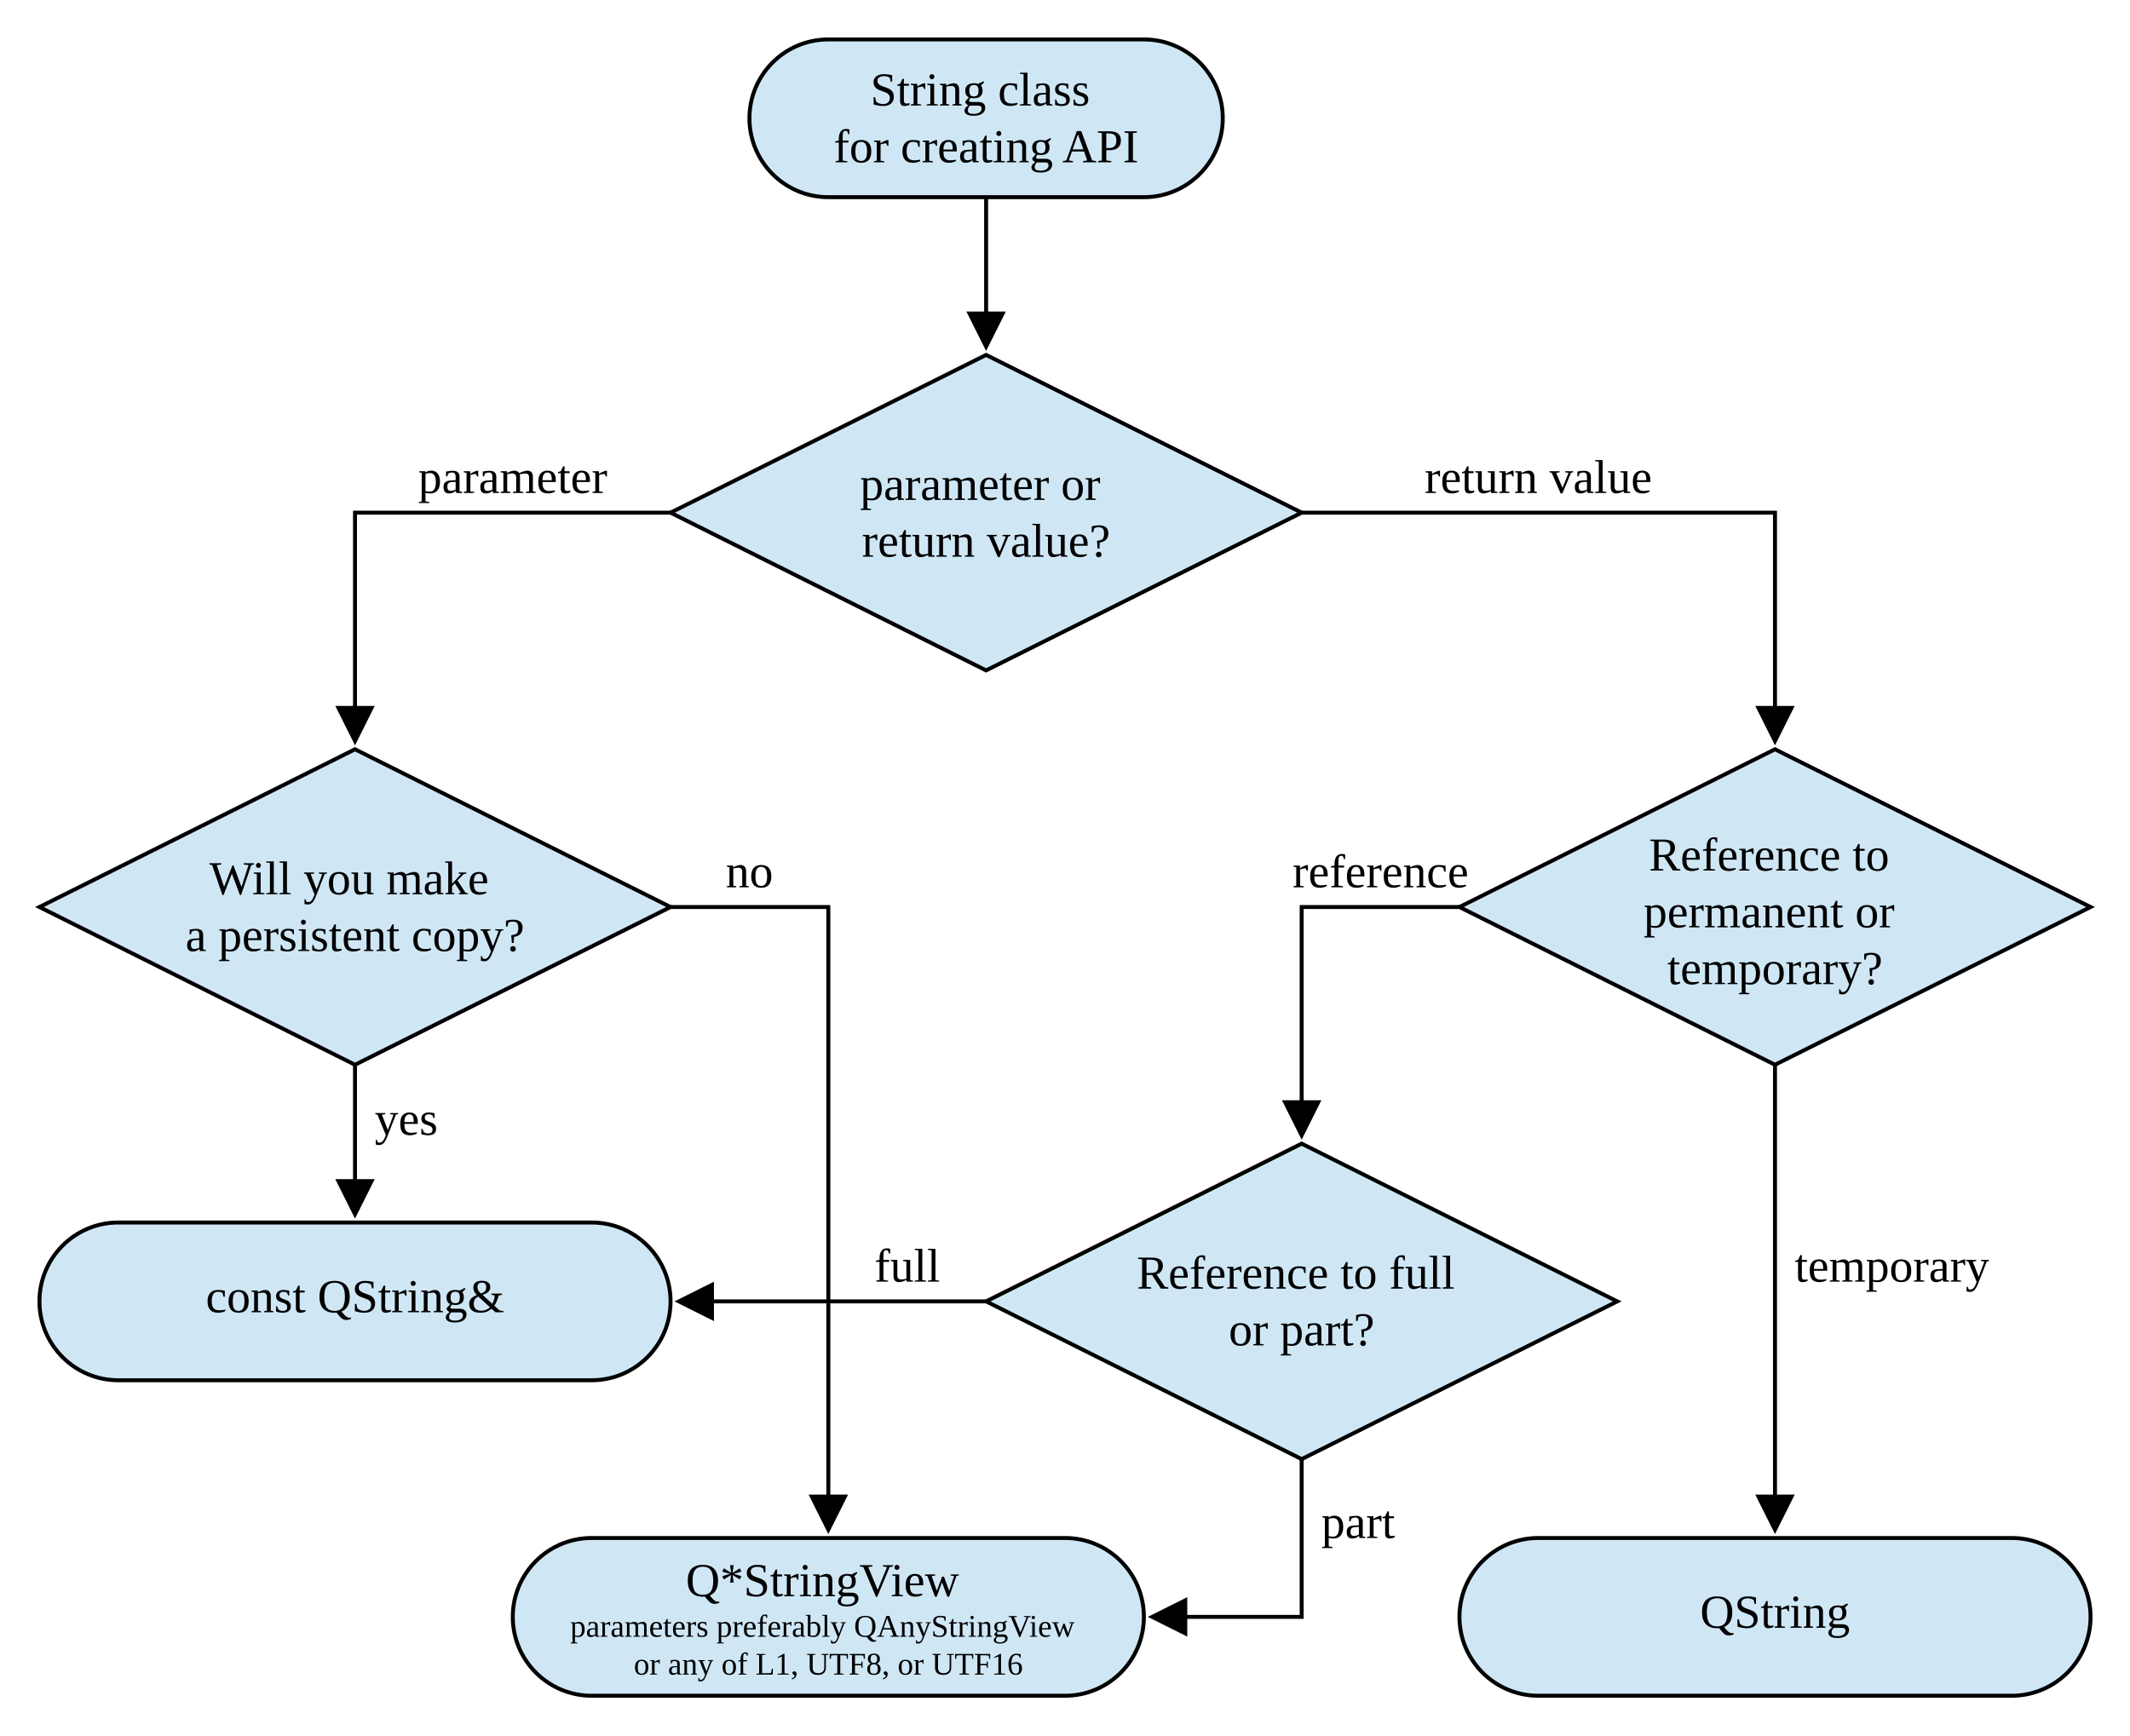
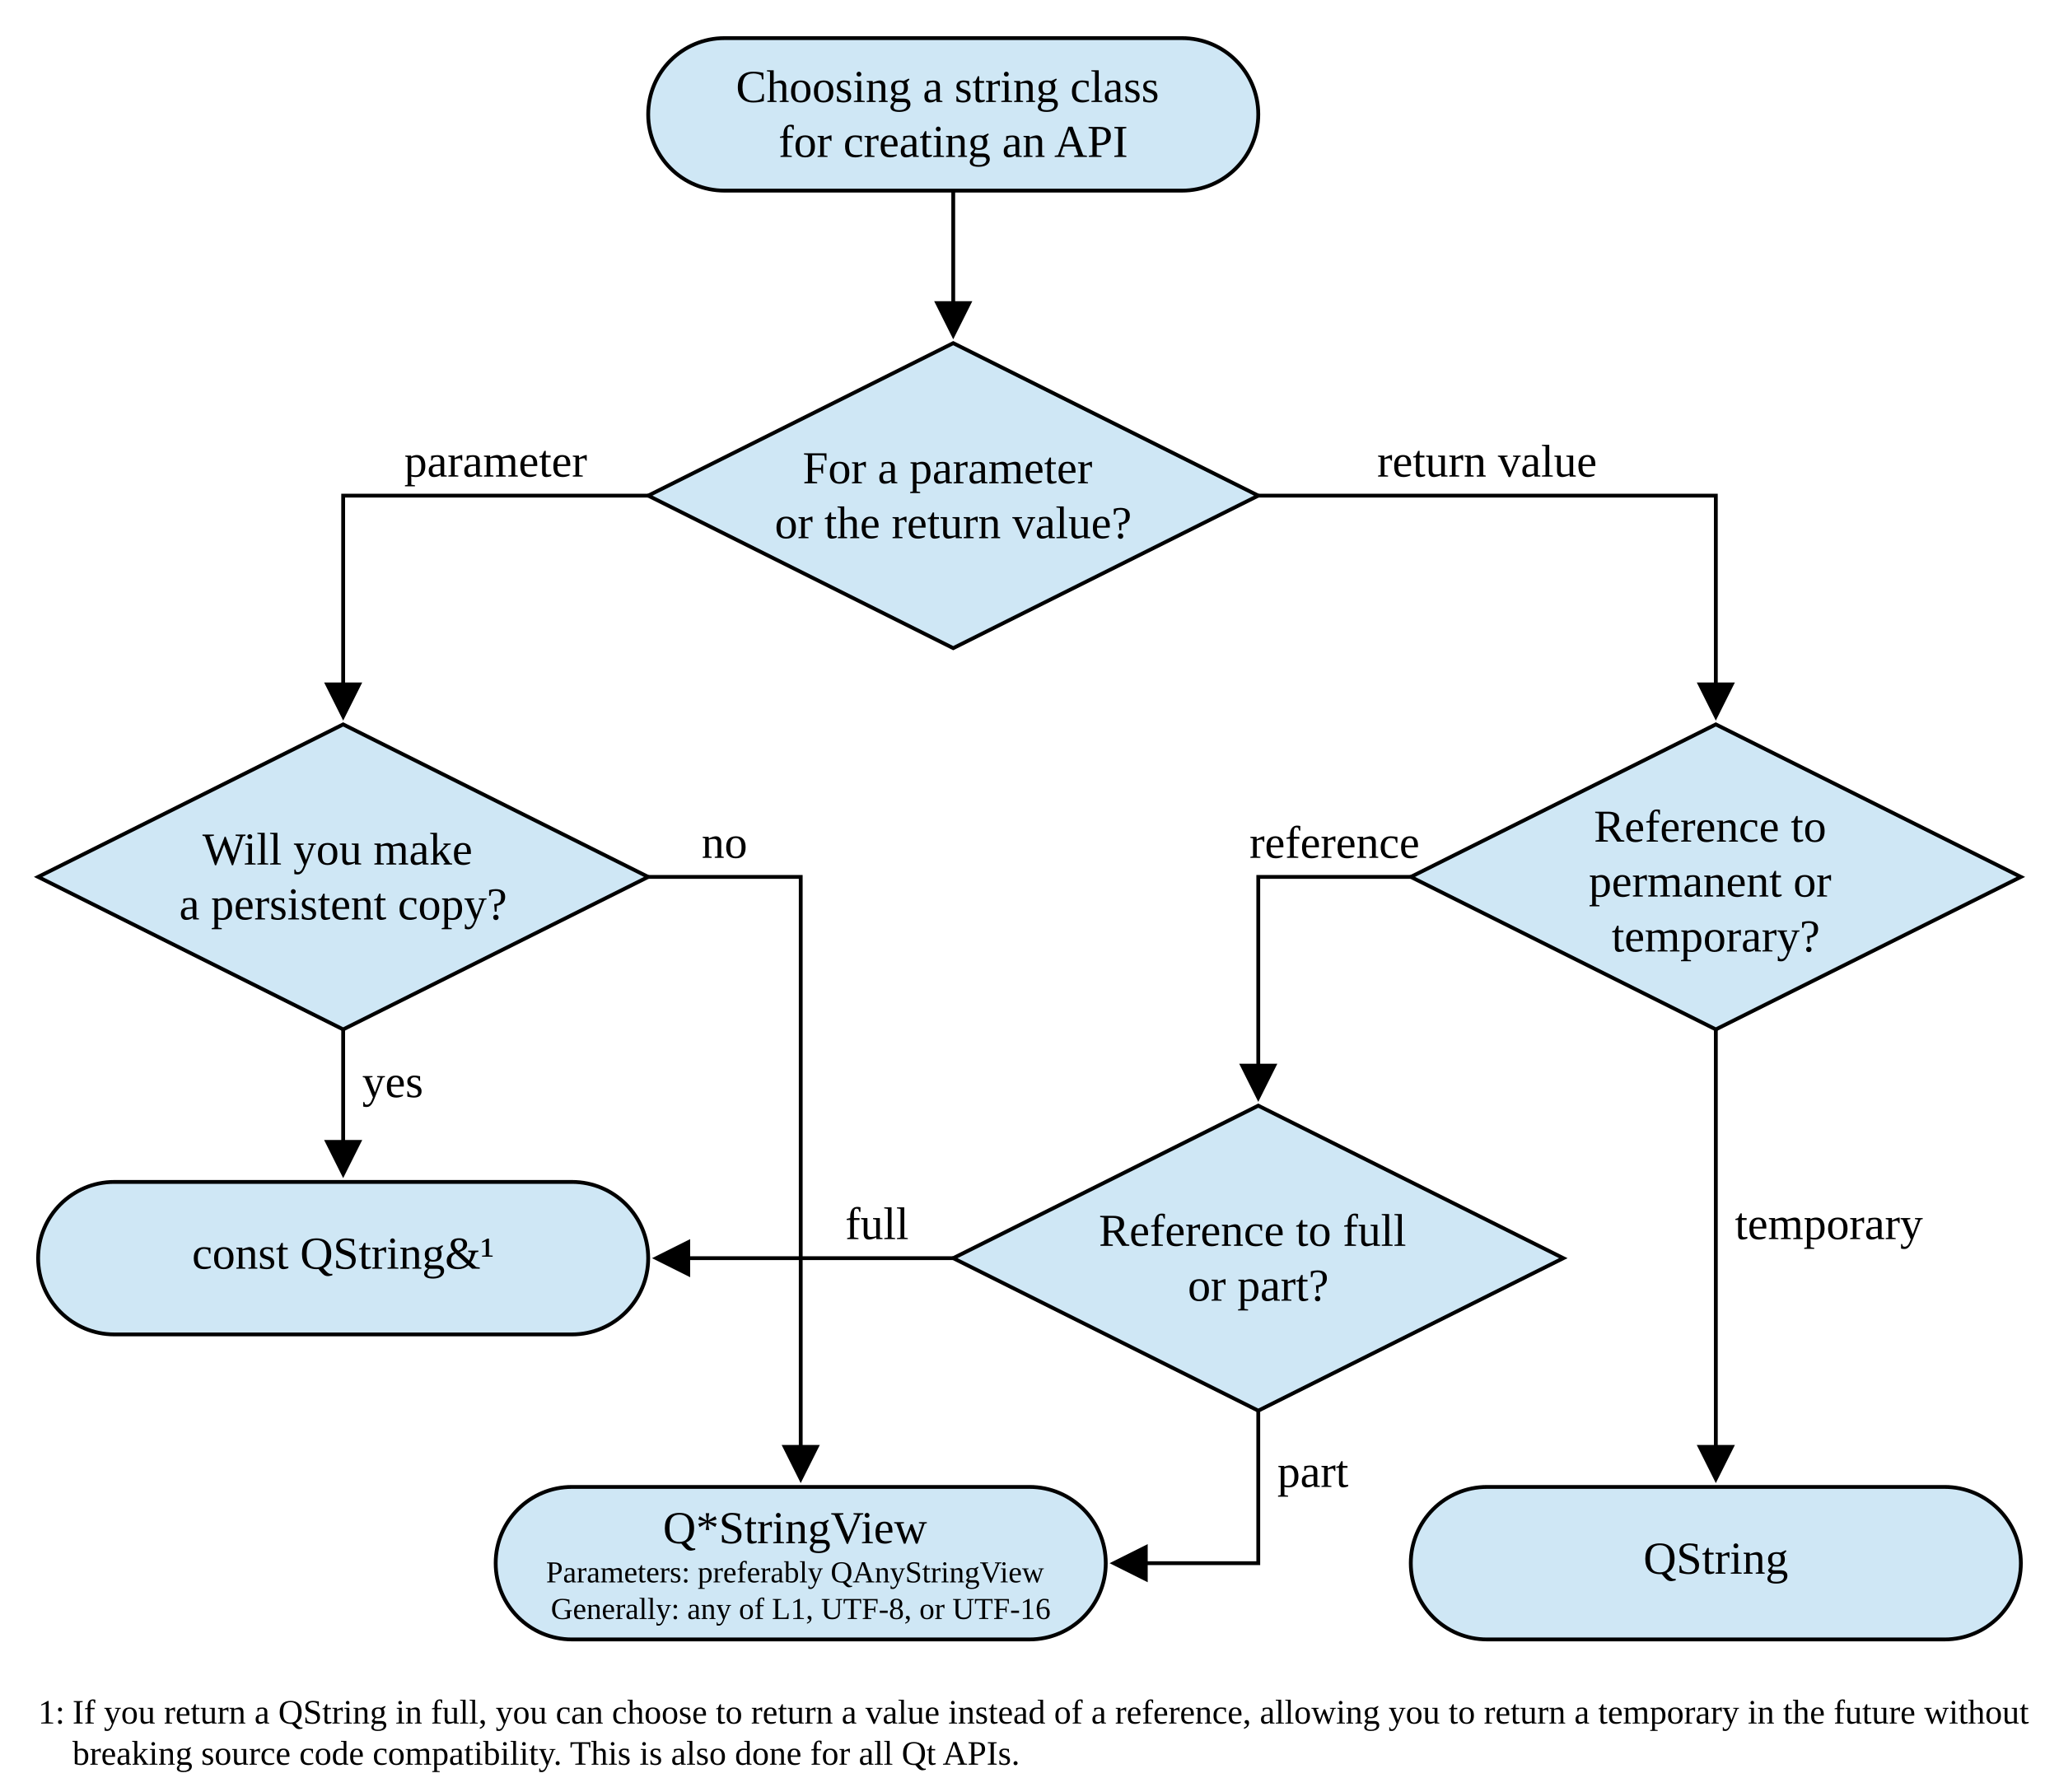
- <svg xmlns="http://www.w3.org/2000/svg" viewBox="-410 -30 540 440" version="1.1">
+ <svg xmlns="http://www.w3.org/2000/svg" viewBox="-410 -30 540 470" version="1.1">
  <defs>
    <path id="raute" fill="#cfe7f5" stroke="black" stroke-width="1px" d="m 0 -40 L 80 0 L 0 40 L -80 0 z" />
    <path id="lozenge" fill="#cfe7f5" stroke="black" stroke-width="1px" d="M -60,-20          h 120          a 20,20 0 0 1 20,20          v 0          a 20,20 0 0 1 -20,20          h -120          a 20,20 0 0 1 -20,-20          v 0          a 20,20 0 0 1 20,-20          Z" />
    <path id="lozenge_small" fill="#cfe7f5" stroke="black" stroke-width="1px" d="M -40,-20          h 80          a 20,20 0 0 1 20,20          v 0          a 20,20 0 0 1 -20,20          h -80          a 20,20 0 0 1 -20,-20          v 0          a 20,20 0 0 1 20,-20          Z" />
    <marker id="triangle" viewBox="0 0 10 10" refX="1" refY="5" markerUnits="strokeWidth" markerWidth="10" markerHeight="10" orient="auto">
      <path d="M 0 0 L 10 5 L 0 10 z" fill="black" />
    </marker>
  </defs>
  <g id="start" transform="translate(-160, 0)">
-     <use href="#lozenge_small" />
+     <use href="#lozenge" />
    <text font-size="12" fill="black" text-anchor="middle" dominant-baseline="middle" transform="translate(0, -6)">
-       <tspan x="0" dy="0em">String class</tspan>
-       <tspan x="0" dy="1.2em">for creating API</tspan>
+       <tspan x="0" dy="0em">Choosing a string class</tspan>
+       <tspan x="0" dy="1.2em">for creating an API</tspan>
    </text>
  </g>
  <g id="param_or_return" transform="translate(-160, 100)">
    <use href="#raute" />
    <text font-size="12" fill="black" text-anchor="middle" dominant-baseline="middle" transform="translate(0, -6)">
-       <tspan x="0" dy="0em">parameter or</tspan>
-       <tspan x="0" dy="1.2em">return value?</tspan>
+       <tspan x="0" dy="0em">For a parameter</tspan>
+       <tspan x="0" dy="1.2em">or the return value?</tspan>
    </text>
  </g>
  <g id="make_copy" transform="translate(-320, 200)">
    <use href="#raute" />
    <text font-size="12" fill="black" text-anchor="middle" dominant-baseline="middle" transform="translate(0, -6)">
      <tspan x="0" dy="0em">Will you make</tspan>
      <tspan x="0" dy="1.2em">a persistent copy?</tspan>
    </text>
  </g>
  <g id="ref_or_perm" transform="translate(40, 200)">
    <use href="#raute" />
    <text font-size="12" fill="black" text-anchor="middle" dominant-baseline="middle" transform="translate(0, -12)">
      <tspan x="0" dy="0em">Reference to</tspan>
      <tspan x="0" dy="1.2em">permanent or</tspan>
      <tspan x="0" dy="1.2em">temporary?</tspan>
    </text>
  </g>
  <g id="make_copy" transform="translate(-80, 300)">
    <use href="#raute" />
    <text font-size="12" fill="black" text-anchor="middle" dominant-baseline="middle" transform="translate(0, -6)">
      <tspan x="0" dy="0em">Reference to full</tspan>
      <tspan x="0" dy="1.2em">or part?</tspan>
    </text>
  </g>
  <g id="const_ref" transform="translate(-320, 300)">
    <use href="#lozenge" />
    <text font-size="12" fill="black" text-anchor="middle" dominant-baseline="middle">
-       <tspan x="0" dy="0em">const QString&amp;</tspan>
+       <tspan x="0" dy="0em">const QString&amp;¹</tspan>
    </text>
  </g>
  <g id="anystringview" transform="translate(-200, 380)">
    <use href="#lozenge" />
    <text font-size="12" fill="black" text-anchor="middle" dominant-baseline="middle" transform="translate(0, -8)">
      <tspan x="0" dy="0em">Q*StringView</tspan>
-       <tspan font-size="8" x="0" dy="1.4em">parameters preferably QAnyStringView</tspan>
-       <tspan font-size="8" x="0" dy="1.2em">or any of L1, UTF8, or UTF16</tspan>
+       <tspan font-size="8" x="0" dy="1.4em">Parameters: preferably QAnyStringView</tspan>
+       <tspan font-size="8" x="0" dy="1.2em">Generally: any of L1, UTF-8, or UTF-16</tspan>
    </text>
  </g>
  <g id="anystringview" transform="translate(40, 380)">
    <use href="#lozenge" />
    <text font-size="12" fill="black" text-anchor="middle" dominant-baseline="middle">
      <tspan x="0" dy="0em">QString</tspan>
    </text>
  </g>
  <g transform="translate(-160, 20)">
    <path fill="none" stroke="black" marker-end="url(#triangle)" d="M 0 0 l 0 30" />
  </g>
  <g transform="translate(-240, 100)">
    <path fill="none" stroke="black" marker-end="url(#triangle)" d="M 0 0 l -80 0 l 0 50" />
    <text x="-40" y="-5" font-size="12" fill="black" text-anchor="middle" dominant-baseline="auto">
      parameter
    </text>
  </g>
  <g transform="translate(-80, 100)">
    <path fill="none" stroke="black" marker-end="url(#triangle)" d="M 0 0 l 120 0 l 0 50" />
    <text x="60" y="-5" font-size="12" fill="black" text-anchor="middle" dominant-baseline="auto">
      return value
    </text>
  </g>
  <g transform="translate(-320, 240)">
    <path fill="none" stroke="black" marker-end="url(#triangle)" d="M 0 0 l 0 30" />
    <text x="5" y="15" font-size="12" fill="black" text-anchor="left" dominant-baseline="middle">
      yes
    </text>
  </g>
  <g transform="translate(-240, 200)">
    <path fill="none" stroke="black" marker-end="url(#triangle)" d="M 0 0 l 40 0 l 0 150" />
    <text x="20" y="-5" font-size="12" fill="black" text-anchor="middle" dominant-baseline="auto">
      no
    </text>
  </g>
  <g transform="translate(-40, 200)">
    <path fill="none" stroke="black" marker-end="url(#triangle)" d="M 0 0 l -40 0 l 0 50" />
    <text x="-20" y="-5" font-size="12" fill="black" text-anchor="middle" dominant-baseline="auto">
      reference
    </text>
  </g>
  <g transform="translate(-160, 300)">
    <path fill="none" stroke="black" marker-end="url(#triangle)" d="M 0 0 l -70 0" />
    <text x="-20" y="-5" font-size="12" fill="black" text-anchor="middle" dominant-baseline="auto">
      full
    </text>
  </g>
  <g transform="translate(-80, 340)">
    <path fill="none" stroke="black" marker-end="url(#triangle)" d="M 0 0 l 0 40 l -30 0" />
    <text x="5" y="20" font-size="12" fill="black" text-anchor="left" dominant-baseline="auto">
      part
    </text>
  </g>
  <g transform="translate(40, 240)">
    <path fill="none" stroke="black" marker-end="url(#triangle)" d="M 0 0 l 0 110" />
    <text x="5" y="55" font-size="12" fill="black" text-anchor="left" dominant-baseline="auto">
      temporary
    </text>
  </g>
+   <g transform="translate(-400, 415)">
+     <text x="5" y="5" font-size="9" fill="black" text-anchor="left" dominant-baseline="middle">
+       <tspan x="0" dy="0em">1:</tspan>
+       <tspan x="1em" dy="0em">If you return a QString in full, you can choose
+         to return a value instead of a reference, allowing you to return a
+         temporary in the future without</tspan>
+       <tspan x="1em" dy="1.2em">breaking source code compatibility. This is
+         also done for all Qt APIs.</tspan>
+     </text>
+   </g>
</svg>
